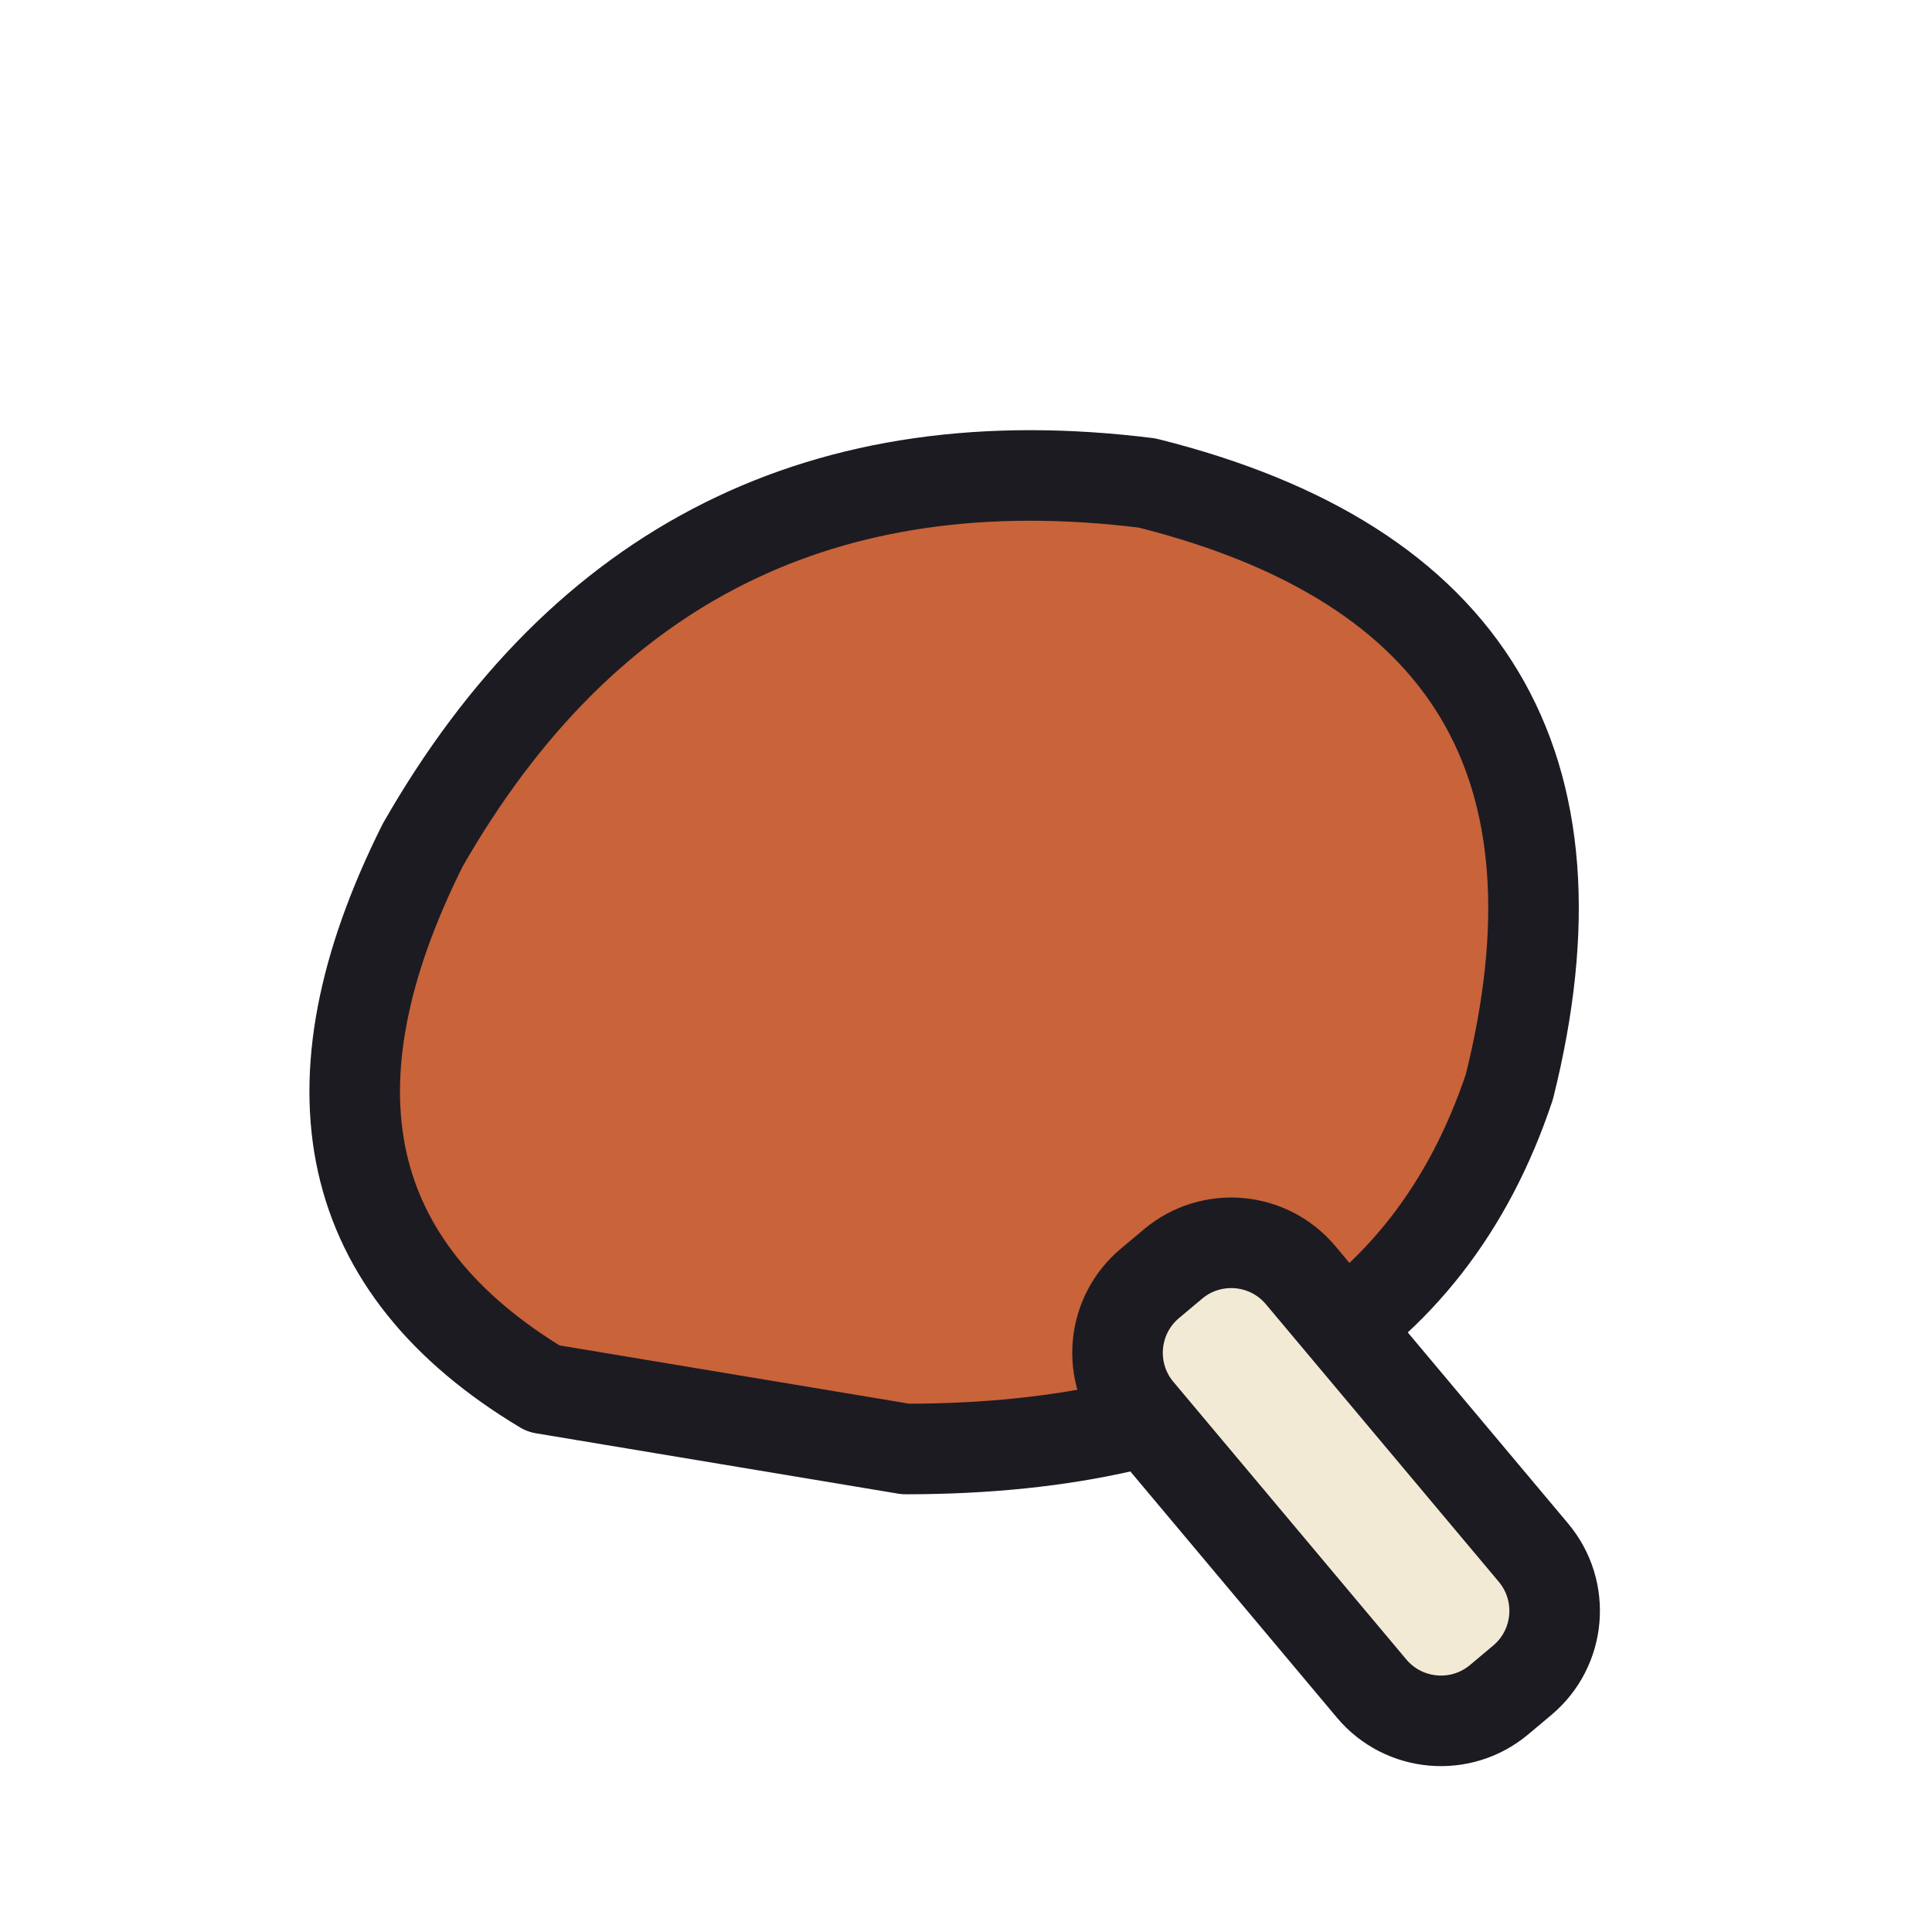
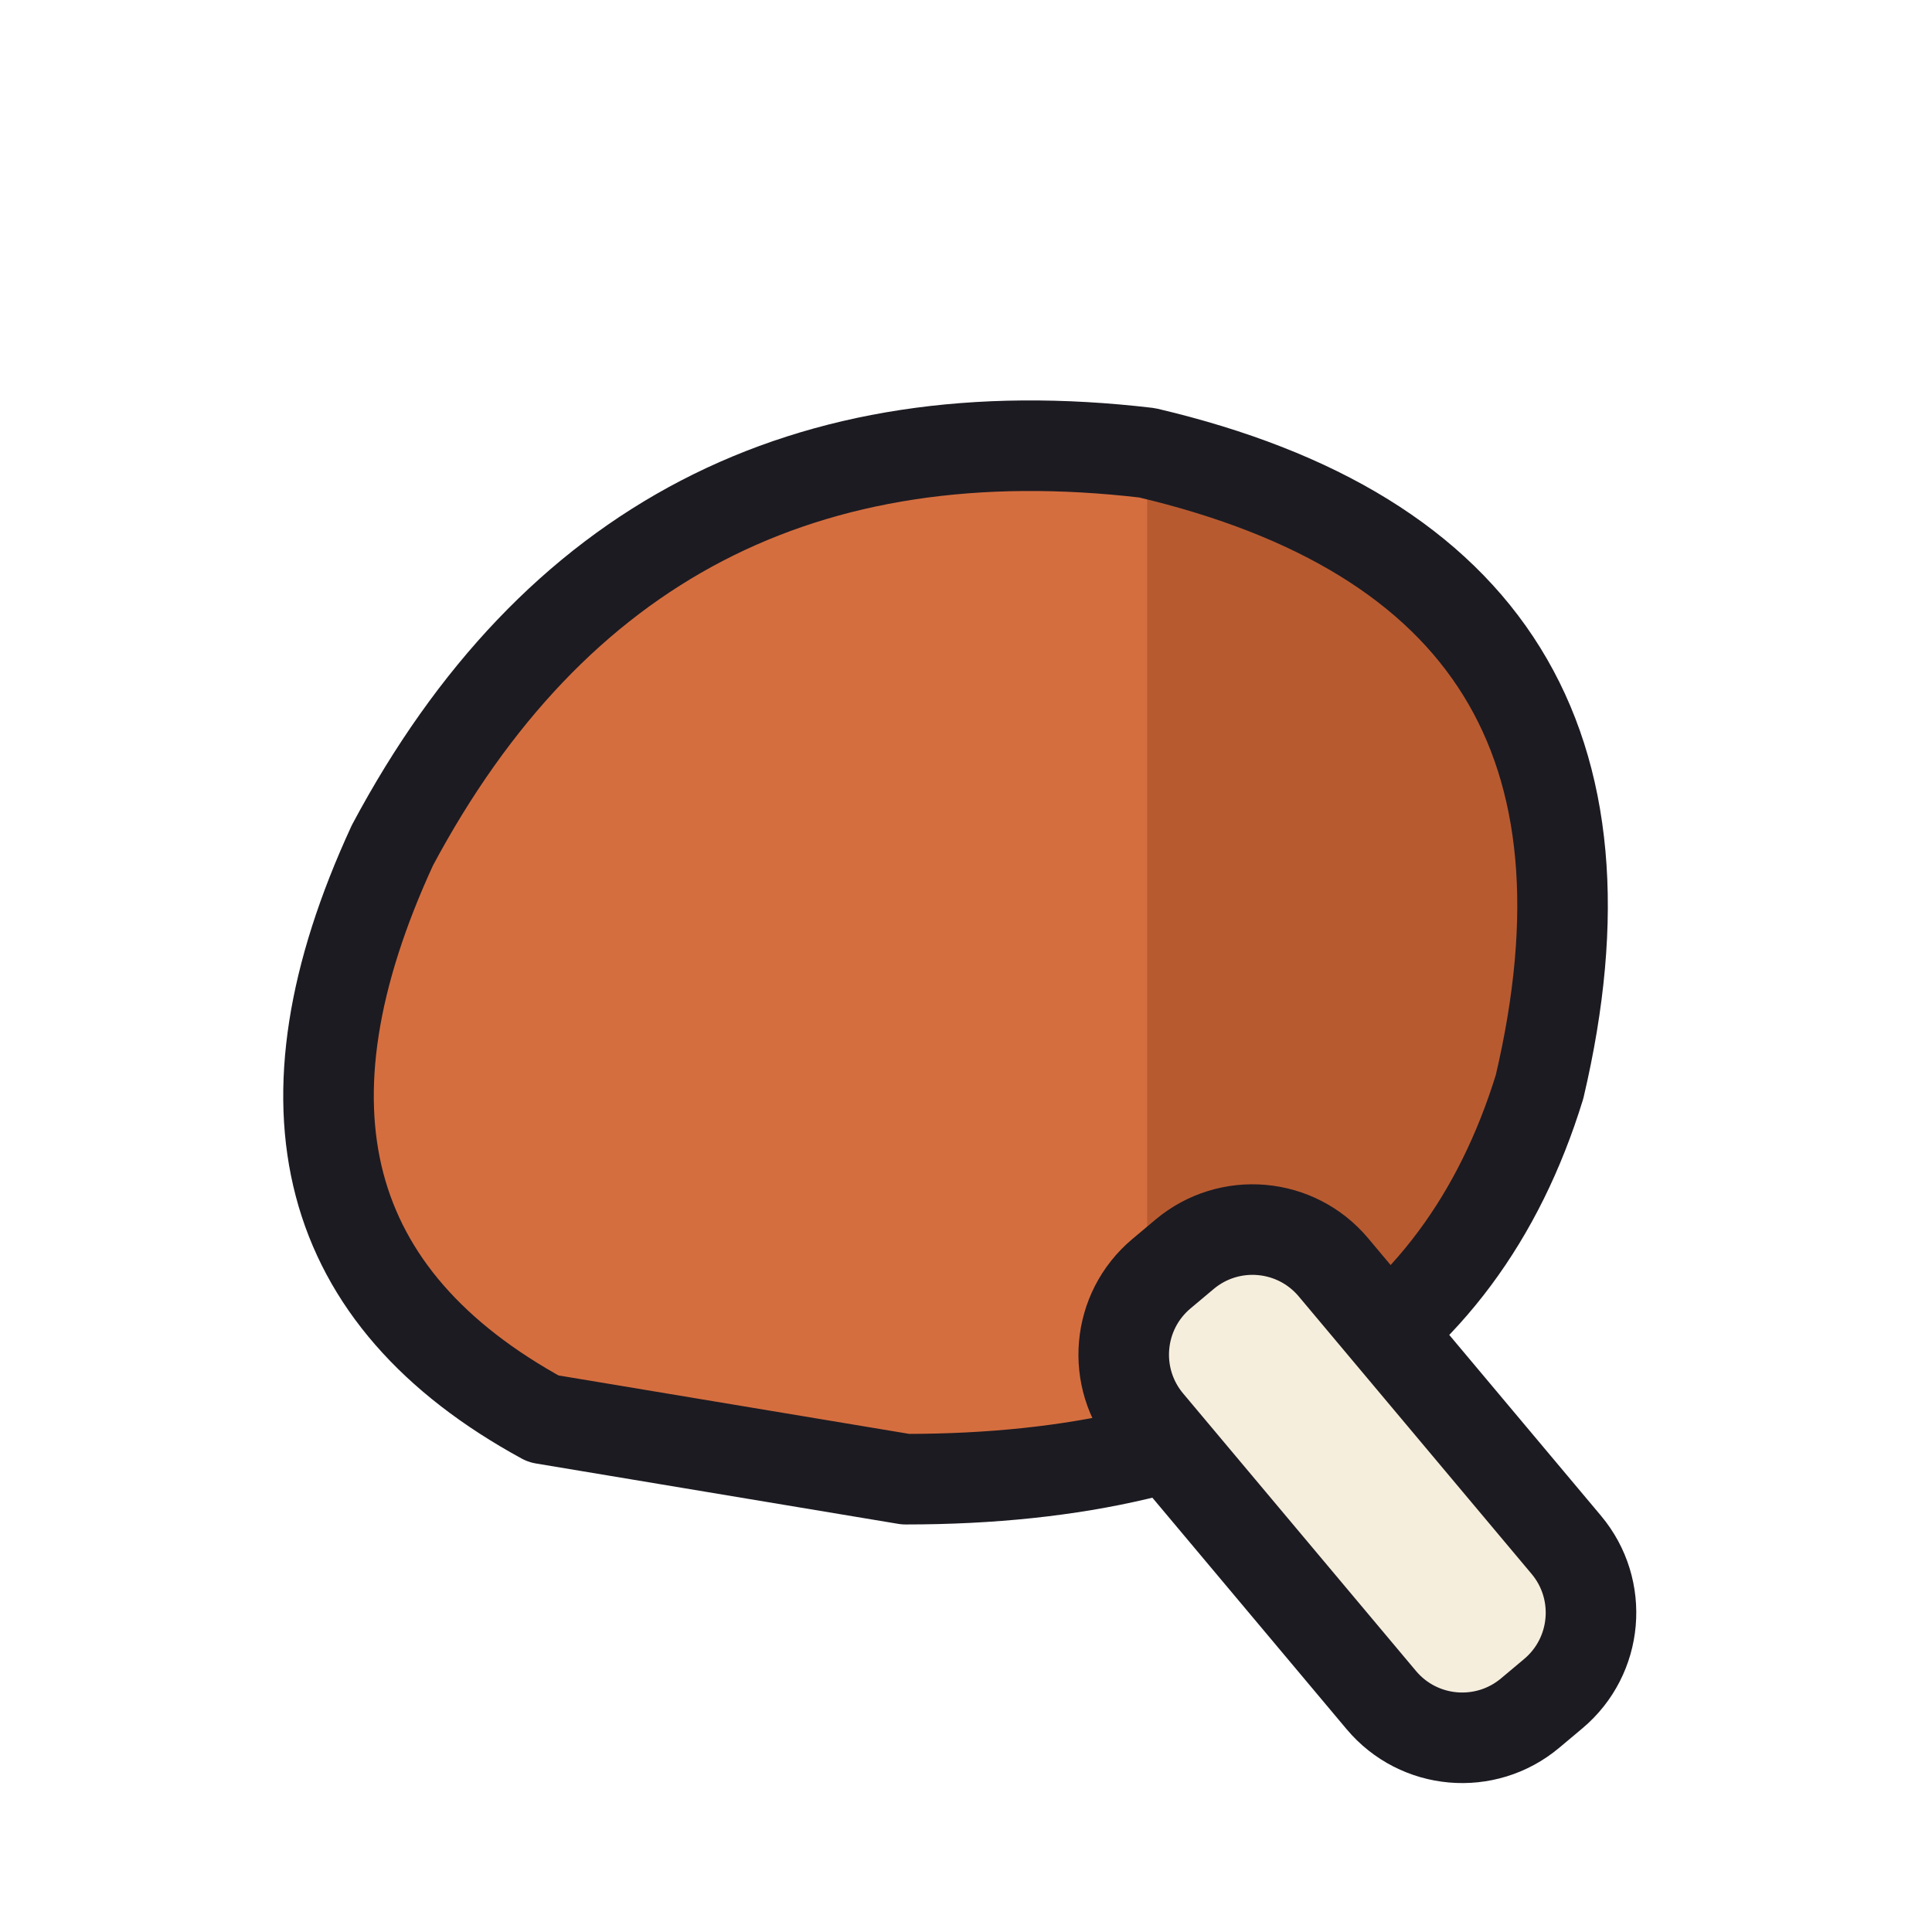
<svg xmlns="http://www.w3.org/2000/svg" width="64" height="64" viewBox="0 0 64 64">
-   <path d="M18 46 Q8 40 14 28 Q22 14 38 16 Q54 20 50 36 Q46 48 30 48 Z" fill="#c8633a" stroke="#1c1b22" stroke-width="3" stroke-linejoin="round" stroke-linecap="round" />
-   <rect x="40" y="40" width="7" height="18" rx="3" transform="rotate(-40 44 48)" fill="#f3ead6" stroke="#1c1b22" stroke-width="3" stroke-linejoin="round" stroke-linecap="round" />
+   <clipPath id="fom">
+     <path d="M18 47 Q7 41 13 28 Q21 13 38 15 Q55 19 51 36 Q47 49 30 49 Z" fill="#000" />
+   </clipPath>
+   <path d="M18 47 Q7 41 13 28 Q21 13 38 15 Q55 19 51 36 Q47 49 30 49 Z" fill="#d56e3f" />
+   <rect x="38" y="0" width="64" height="64" fill="#b85a30" clip-path="url(#fom)" />
+   <path d="M18 47 Q7 41 13 28 Q21 13 38 15 Q55 19 51 36 Q47 49 30 49 Z" fill="none" stroke="#1c1b22" stroke-width="3" stroke-linejoin="round" stroke-linecap="round" />
+   <rect x="40" y="40" width="8" height="19" rx="3.5" transform="rotate(-40 44 48)" fill="#f6eedc" stroke="#1c1b22" stroke-width="3" stroke-linejoin="round" stroke-linecap="round" />
</svg>
